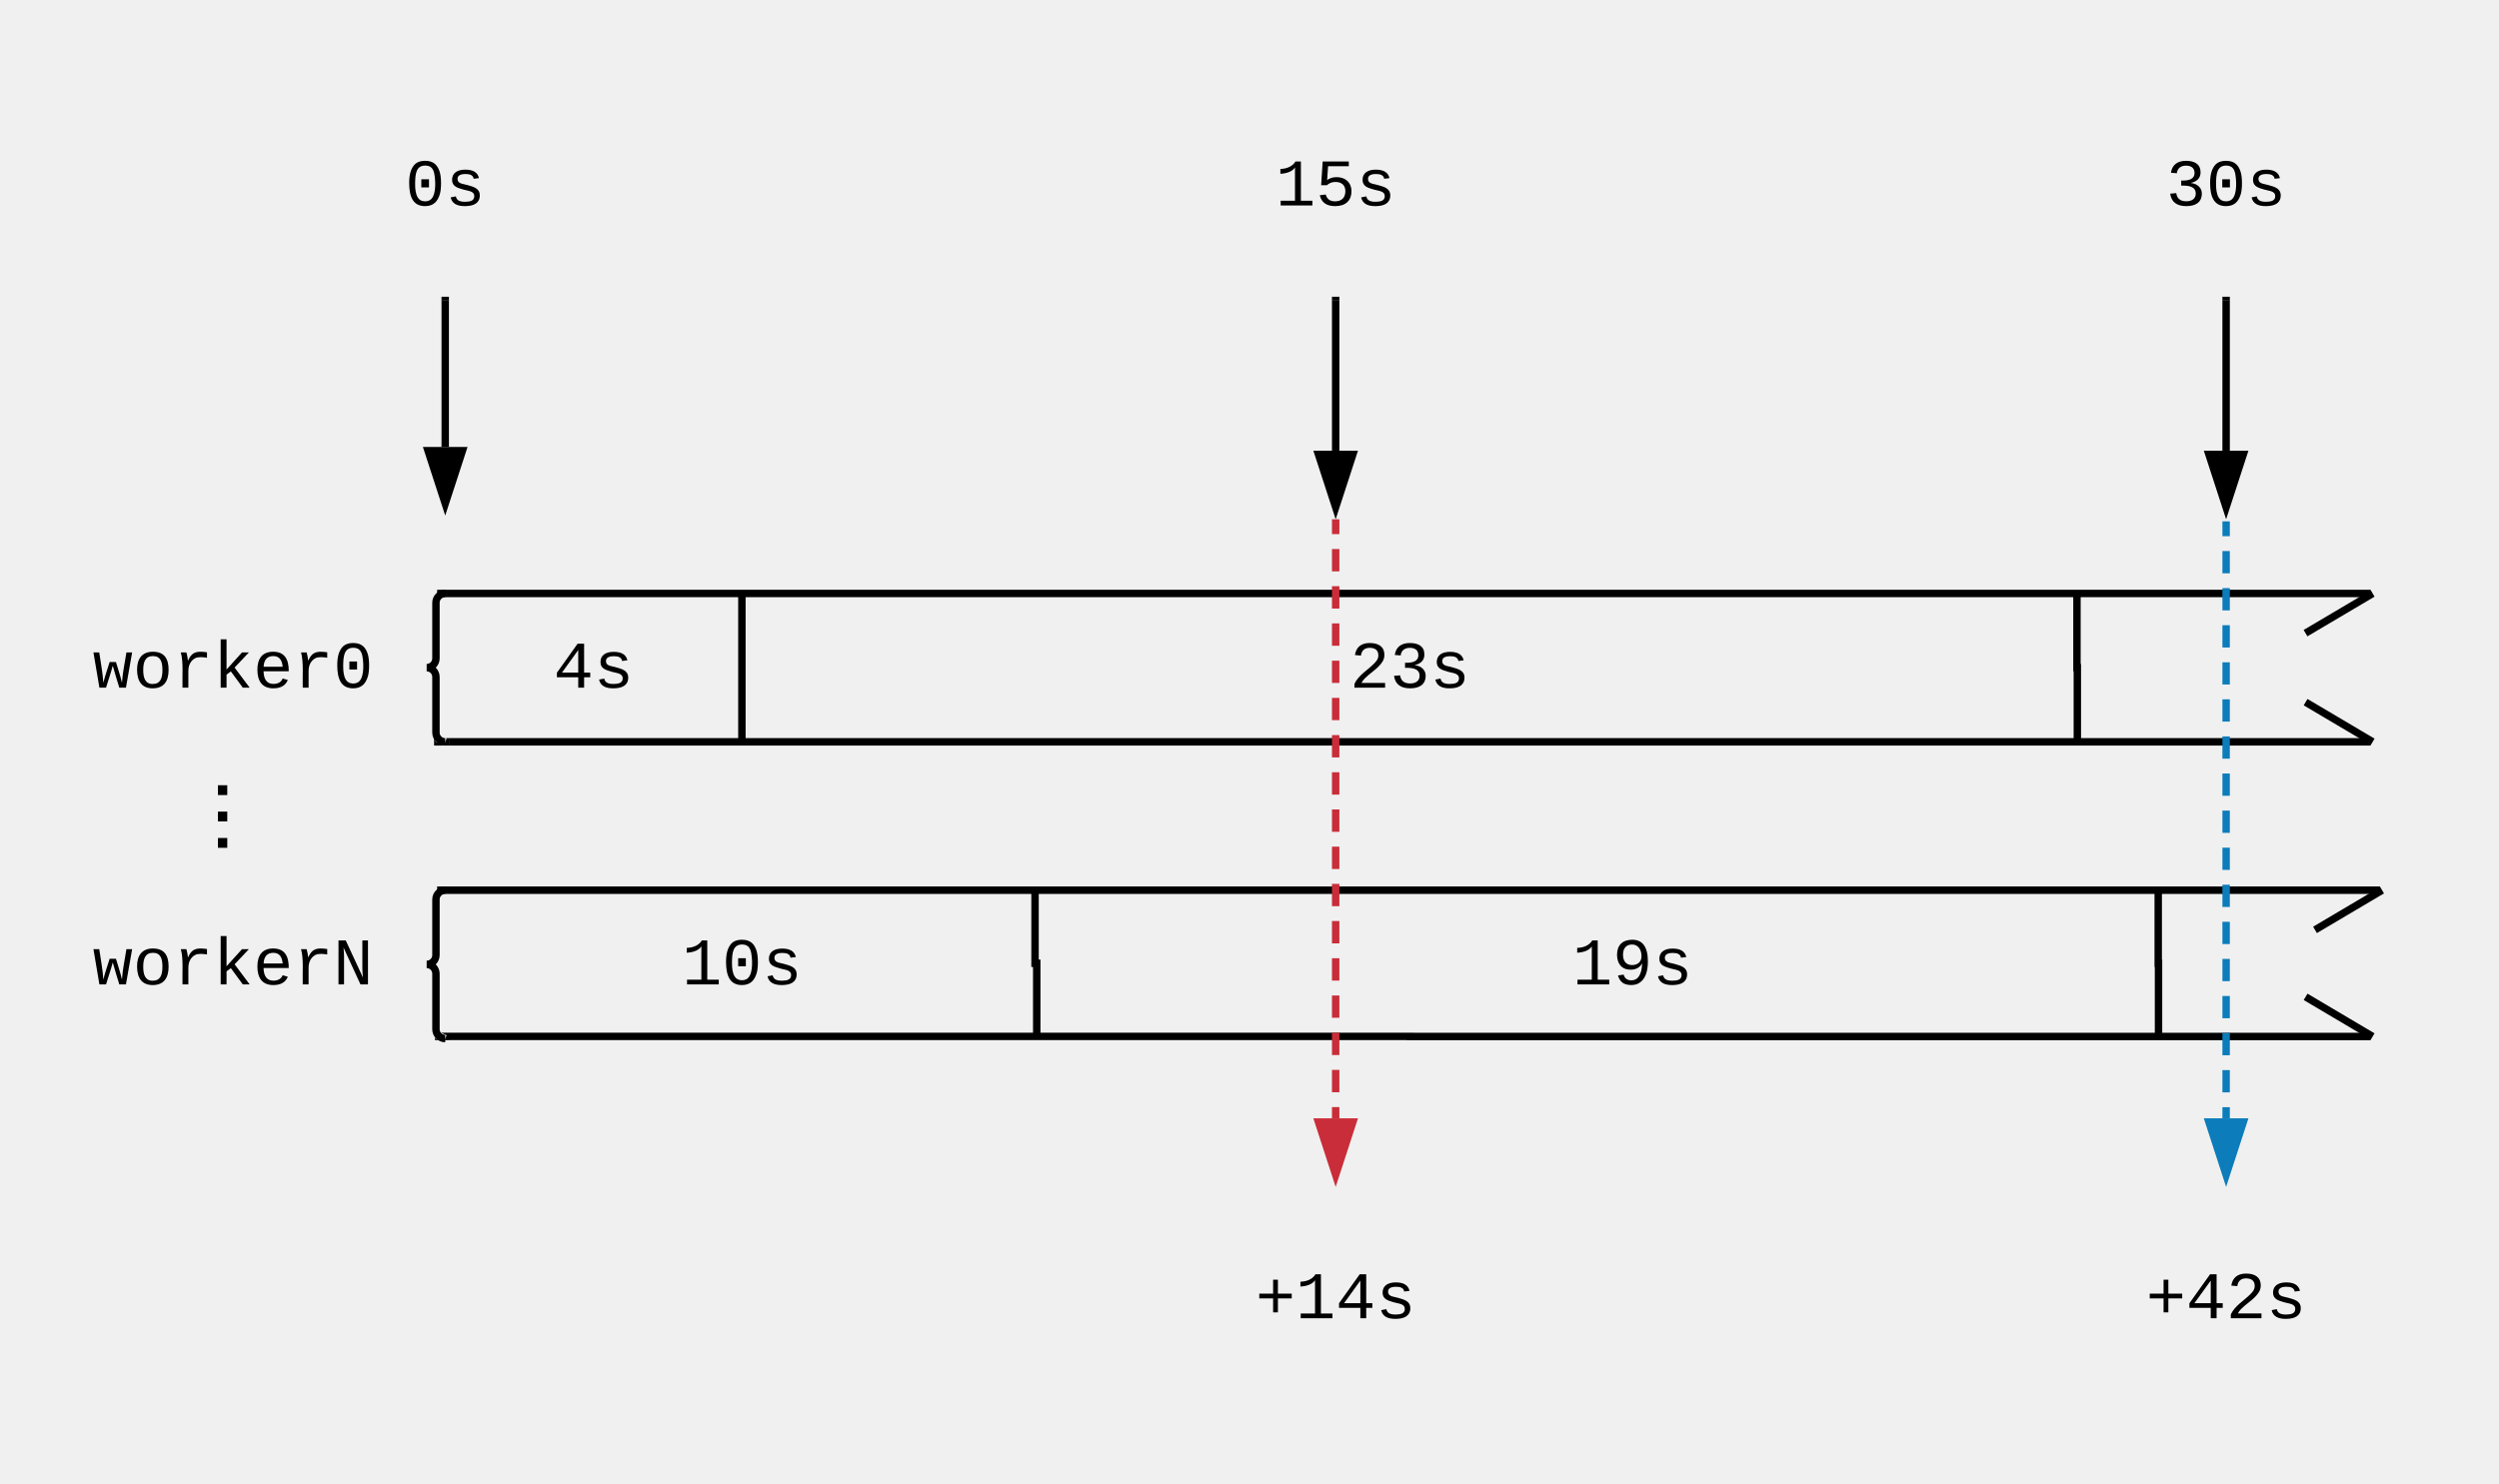
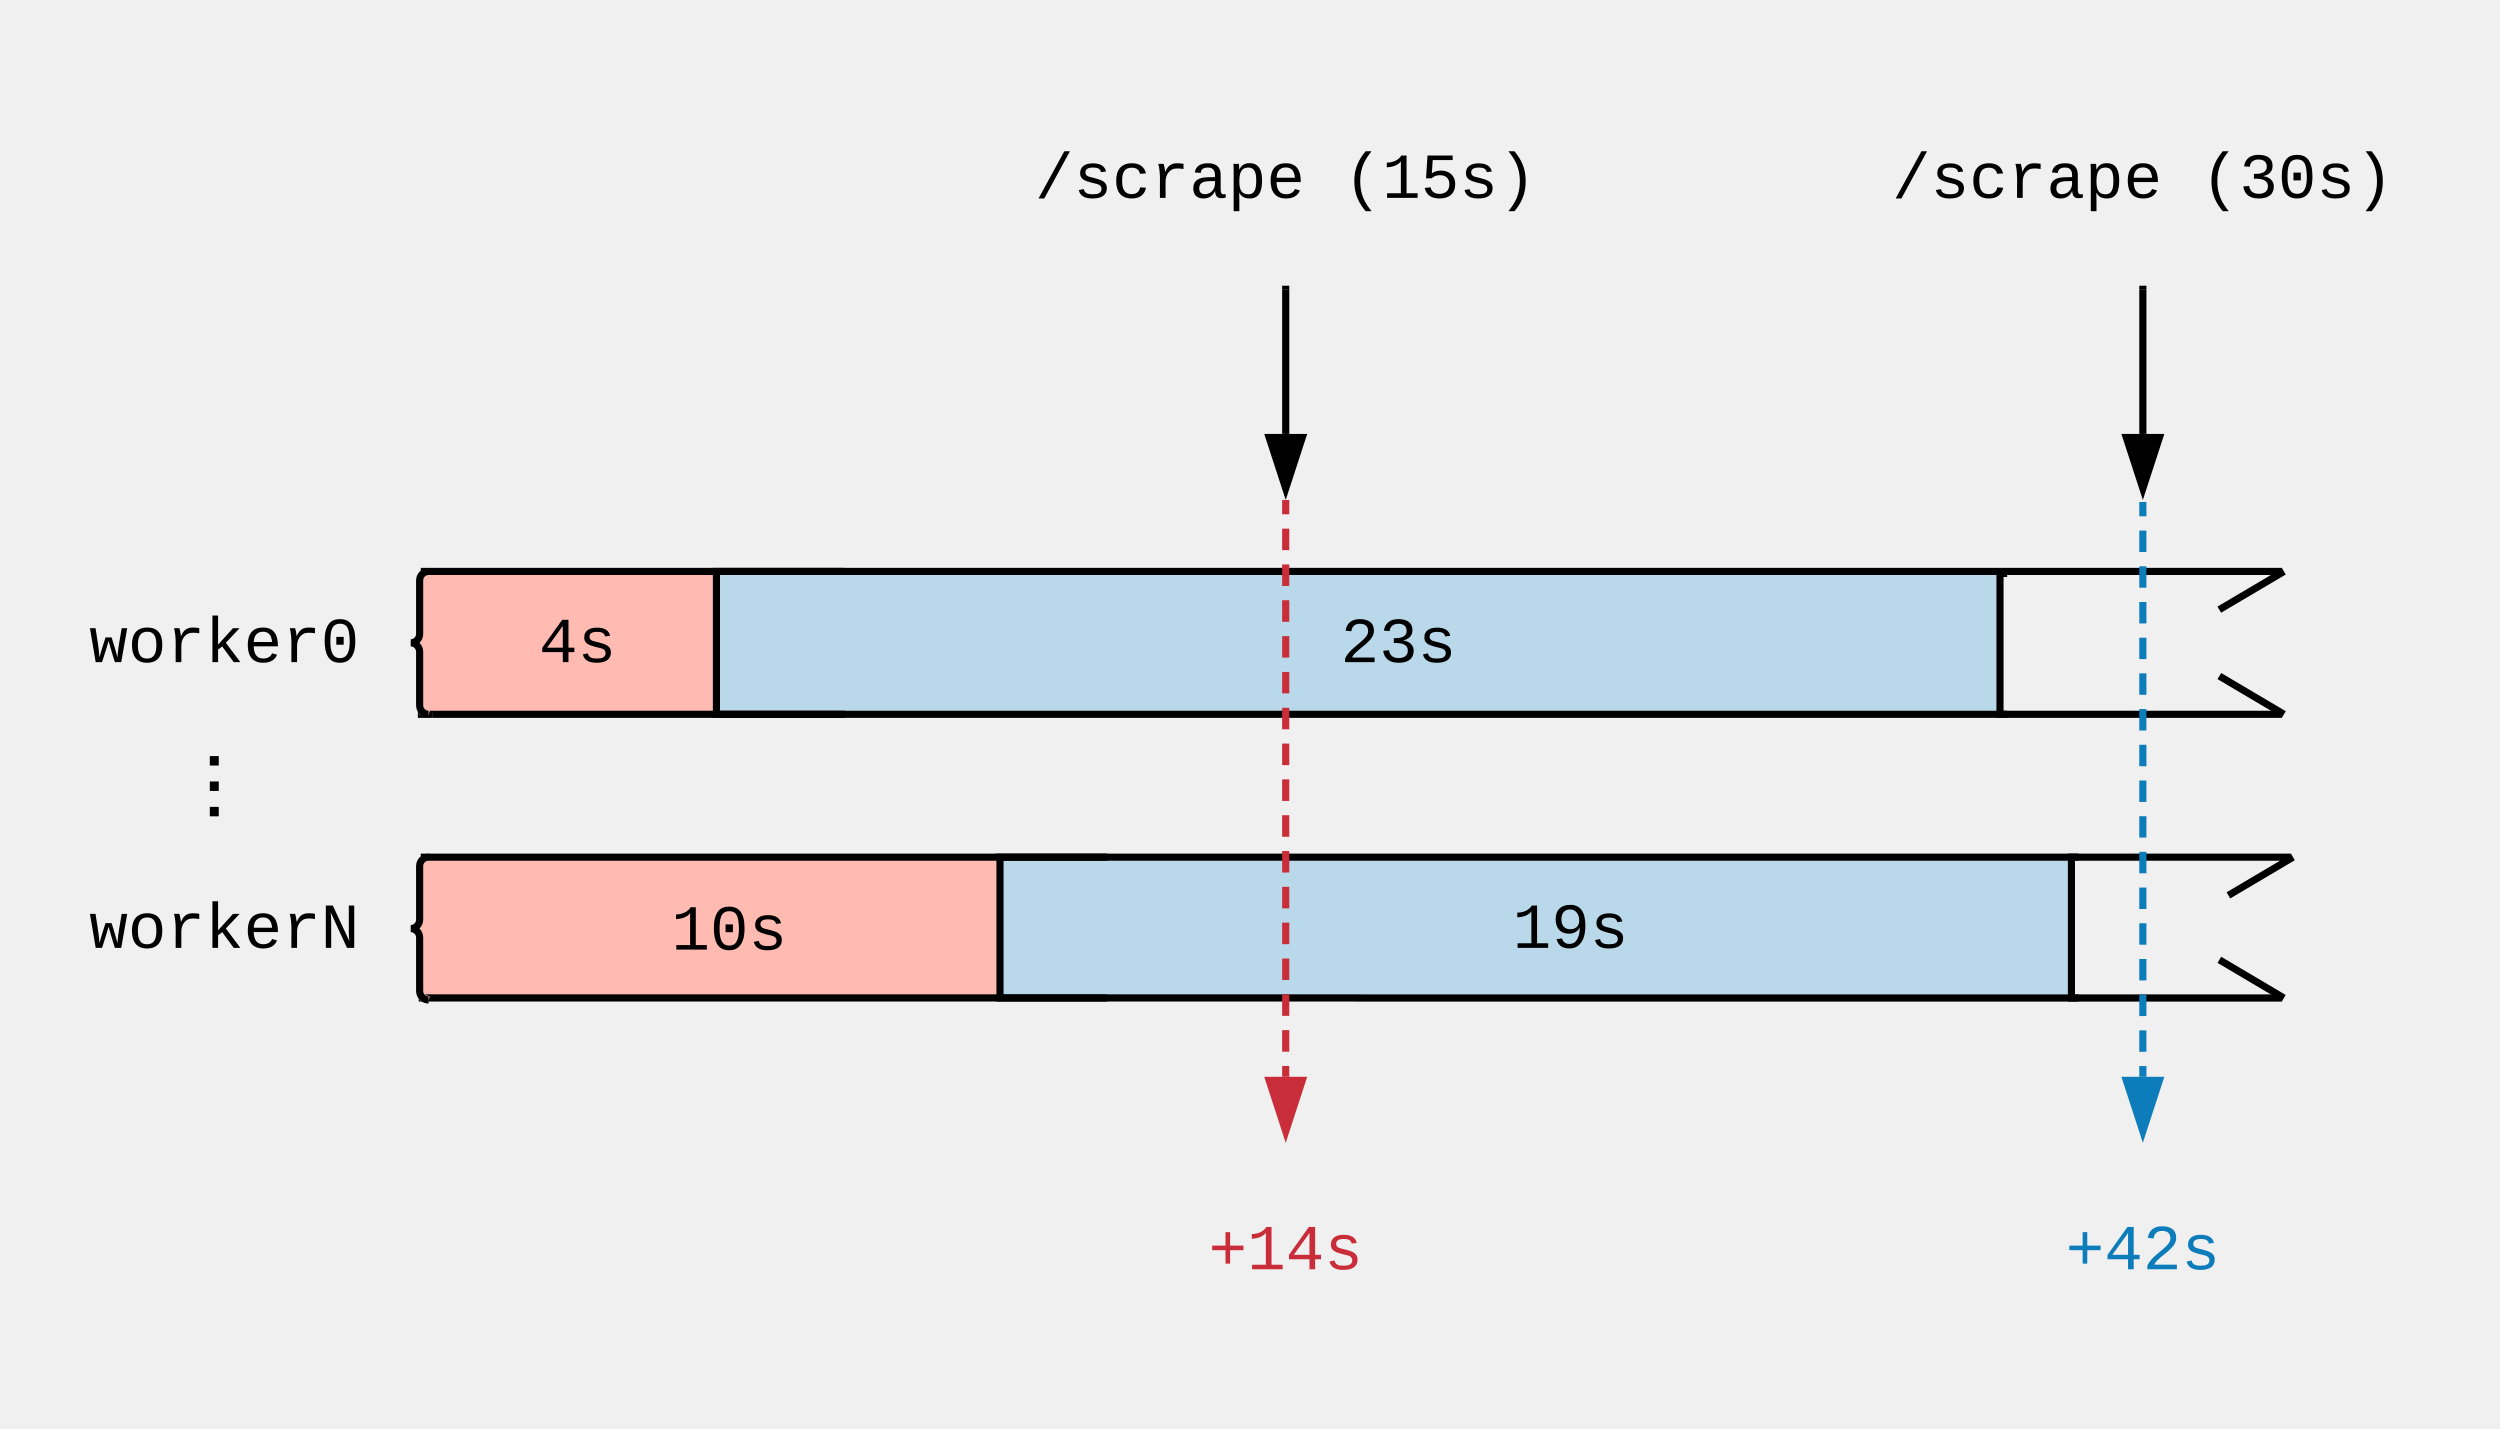
- <svg xmlns="http://www.w3.org/2000/svg" xmlns:ns1="lucid" xmlns:xlink="http://www.w3.org/1999/xlink" width="673.55" height="400">
+ <svg xmlns="http://www.w3.org/2000/svg" xmlns:ns1="lucid" xmlns:xlink="http://www.w3.org/1999/xlink" width="700" height="400">
  <g transform="translate(-40 0)" ns1:page-tab-id="0_0">
-     <path d="M160 81v39.5" stroke="#000" stroke-width="2" fill="none" />
-     <path d="M161 81.03h-2V80h2z" />
-     <path d="M160 135.76l-4.64-14.26h9.28z" stroke="#000" stroke-width="2" />
+     <path d="M157.54 160h83.07v40h-83.06z" fill="#ffbbb1" />
+     <path d="M165.85 160h-8.3v40h8.3" stroke="#000" stroke-opacity="0" stroke-width="2" fill="none" />
+     <use xlink:href="#a" transform="matrix(1,0,0,1,167.7332,165) translate(23.19824 20.39648)" />
+     <path d="M157.54 240H320v40H157.54z" fill="#ffbbb1" />
+     <path d="M173.8 240h-16.26v40h16.25" stroke="#000" stroke-opacity="0" stroke-width="2" fill="none" />
+     <use xlink:href="#b" transform="matrix(1,0,0,1,172.6953,245) translate(55.29736 20.89648)" />
+     <path d="M240.6 160H600v40H240.6z" fill="#3aa6dd" fill-opacity=".3" />
+     <path d="M276.54 160H240.6v40h35.94" stroke="#000" stroke-width="2" fill="none" />
+     <use xlink:href="#c" transform="matrix(1,0,0,1,268.0674,165) translate(147.2974 20.39648)" />
+     <path d="M320 240h300v39.44H320z" fill="#3aa6dd" fill-opacity=".3" />
+     <path d="M350 240h-30v39.44h30" stroke="#000" stroke-width="2" fill="none" />
+     <use xlink:href="#d" transform="matrix(1,0,0,1,343.75,245) translate(119.7974 20.39648)" />
    <path d="M400 81v40.5" stroke="#000" stroke-width="2" fill="none" />
    <path d="M401 81.03h-2V80h2z" />
    <path d="M400 136.76l-4.64-14.26h9.28z" stroke="#000" stroke-width="2" />
-     <path d="M120 20h80v60h-80z" stroke="#000" stroke-opacity="0" stroke-width="2" fill="#fff" fill-opacity="0" />
-     <use xlink:href="#a" transform="matrix(1,0,0,1,125,25) translate(24.19824 30.39648)" />
    <path d="M60 160h100v40H60z" fill="none" />
    <path d="M160 200c-1.38 0-2.5-1.12-2.5-2.5v-15c0-1.38-1.12-2.5-2.5-2.5 1.38 0 2.5-1.12 2.5-2.5v-15c0-1.38 1.12-2.5 2.5-2.5" stroke="#000" stroke-width="2" fill="none" />
-     <use xlink:href="#b" transform="matrix(1,0,0,1,65,165) translate(0 20.39648)" />
+     <use xlink:href="#e" transform="matrix(1,0,0,1,65,165) translate(0 20.39648)" />
    <path d="M60 240h100v40H60z" fill="none" />
    <path d="M160 280c-1.38 0-2.5-1.12-2.5-2.5v-15c0-1.38-1.12-2.5-2.5-2.5 1.38 0 2.5-1.12 2.5-2.5v-15c0-1.38 1.12-2.5 2.5-2.5" stroke="#000" stroke-width="2" fill="none" />
-     <use xlink:href="#c" transform="matrix(1,0,0,1,65,245) translate(0 20.39648)" />
+     <use xlink:href="#f" transform="matrix(1,0,0,1,65,245) translate(0 20.39648)" />
    <path d="M157.82 160h521.13" stroke="#000" stroke-width="2" fill="none" />
    <path />
    <path d="M661.4 170.7l18.1-10.7M157.82 240H681.5" stroke="#000" stroke-width="2" fill="none" />
    <path />
    <path d="M663.96 250.7l18.08-10.7M161 200h517.95" stroke="#000" stroke-width="2" fill="none" />
    <path d="M161.03 201H157v-2h.04l.43 1.03 2.15.9.76-1.85-.18-.08h.83z" />
    <path d="M661.42 189.3L679.5 200M161.24 279.42h258.88v.02h258.83" stroke="#000" stroke-width="2" fill="none" />
    <path d="M157.47 280.03l.93.4h-1.16v-.94zm3.8.4h-1.44l.55-1.35-1.38-.58-.04-.08h2.3z" />
    <path d="M661.42 268.75l18.07 10.7" stroke="#000" stroke-width="2" fill="none" />
-     <path d="M360 20h80v60h-80z" stroke="#000" stroke-opacity="0" stroke-width="2" fill="#fff" fill-opacity="0" />
-     <use xlink:href="#d" transform="matrix(1,0,0,1,365,25) translate(18.79736 30.39648)" />
+     <path d="M320 20h160v60H320z" stroke="#000" stroke-opacity="0" stroke-width="2" fill="#fff" fill-opacity="0" />
+     <use xlink:href="#g" transform="matrix(1,0,0,1,325,25) translate(4.788574 30.39648)" />
+     <use xlink:href="#h" transform="matrix(1,0,0,1,325,25) translate(91.20264 30.39648)" />
    <path d="M640 81v40.5" stroke="#000" stroke-width="2" fill="none" />
    <path d="M641 81.03h-2V80h2z" />
    <path d="M640 136.76l-4.64-14.26h9.28z" stroke="#000" stroke-width="2" />
-     <path d="M600 20h80v60h-80z" stroke="#000" stroke-opacity="0" stroke-width="2" fill="#fff" fill-opacity="0" />
-     <use xlink:href="#e" transform="matrix(1,0,0,1,605,25) translate(18.79736 30.39648)" />
-     <path d="M239.96 161v38M239.96 161.03V160M239.96 198.97V200M599.8 161v19h.1v19M599.8 161.03V160M599.9 198.97V200M318.97 241v18.7h.46v18.72M318.97 241.03V240M319.43 278.4v1.02M621.7 241v18.72h.08v18.72M621.7 241.03V240M621.78 278.4v1.04" stroke="#000" stroke-width="2" fill="none" />
-     <path d="M180 160h40v40h-40z" stroke="#000" stroke-opacity="0" stroke-width="2" fill="#fff" fill-opacity="0" />
-     <use xlink:href="#f" transform="matrix(1,0,0,1,185,165) translate(4.198242 20.39648)" />
-     <path d="M220 240h40v40h-40z" stroke="#000" stroke-opacity="0" stroke-width="2" fill="#fff" fill-opacity="0" />
-     <use xlink:href="#g" transform="matrix(1,0,0,1,225,245) translate(-1.202637 20.39648)" />
-     <path d="M400 160h40v40h-40z" stroke="#000" stroke-opacity="0" stroke-width="2" fill="#fff" fill-opacity="0" />
-     <use xlink:href="#h" transform="matrix(1,0,0,1,405,165) translate(-1.202637 20.39648)" />
-     <path d="M460 240h40v40h-40z" stroke="#000" stroke-opacity="0" stroke-width="2" fill="#fff" fill-opacity="0" />
-     <use xlink:href="#i" transform="matrix(1,0,0,1,465,245) translate(-1.202637 20.39648)" />
    <path d="M400 141v160.5" fill="none" />
    <path d="M400 141v3m0 4.02v6.02m0 4v6.03m0 4v6.03m0 4.02v6m0 4.03v6m0 4.03v6.02m0 4v6.03m0 4v6.03m0 4v6.03m0 4v6.02m0 4v6.03m0 4v6.03m0 4.02v6m0 4.03v6.02m0 4v6.03m0 4v3.02M400 141.03V140" stroke="#c92d39" stroke-width="2" fill="none" />
    <path d="M400 316.76l-4.64-14.26h9.28z" stroke="#c92d39" stroke-width="2" fill="#c92d39" />
    <path d="M640 141.56V301.5" fill="none" />
    <path d="M640 141.56v3m0 4v6m0 4v6m0 4v6m0 4v5.98m0 4v6m0 4v6m0 4v6m0 4v6m0 4v5.98m0 4v6m0 4v6m0 4v6m0 4v6m0 4v5.98m0 4v6m0 4v3M640 141.6v-1.04" stroke="#0c7cba" stroke-width="2" fill="none" />
    <path d="M640 316.76l-4.64-14.26h9.28z" stroke="#0c7cba" stroke-width="2" fill="#0c7cba" />
    <path d="M80 188.63h40v54.8H80z" stroke="#000" stroke-opacity="0" stroke-width="2" fill="#fff" fill-opacity="0" />
-     <use xlink:href="#j" transform="matrix(1,0,0,1,80,188.631) translate(14.6658 25.71875)" />
-     <use xlink:href="#j" transform="matrix(1,0,0,1,80,188.631) translate(14.6658 32.82986)" />
-     <use xlink:href="#k" transform="matrix(1,0,0,1,80,188.631) translate(14.6658 39.94097)" />
+     <use xlink:href="#i" transform="matrix(1,0,0,1,80,188.631) translate(14.6658 25.71875)" />
+     <use xlink:href="#i" transform="matrix(1,0,0,1,80,188.631) translate(14.6658 32.82986)" />
+     <use xlink:href="#j" transform="matrix(1,0,0,1,80,188.631) translate(14.6658 39.94097)" />
    <path d="M360 320h80v60h-80z" stroke="#000" stroke-opacity="0" stroke-width="2" fill="#fff" fill-opacity="0" />
-     <use xlink:href="#l" transform="matrix(1,0,0,1,365,325) translate(13.39648 30.39648)" />
+     <use xlink:href="#k" transform="matrix(1,0,0,1,365,325) translate(13.39648 30.39648)" />
    <path d="M600 320h80v60h-80z" stroke="#000" stroke-opacity="0" stroke-width="2" fill="#fff" fill-opacity="0" />
+     <use xlink:href="#l" transform="matrix(1,0,0,1,605,325) translate(13.39648 30.39648)" />
+     <path d="M620 240h20v39.44h-20z" fill-opacity="0" />
+     <path d="M622 240h-2v39.44h2" stroke="#000" stroke-width="2" fill="none" />
+     <path d="M600 160.56h20V200h-20z" fill-opacity="0" />
+     <path d="M602 160.56h-2V200h2" stroke="#000" stroke-width="2" fill="none" />
+     <path d="M560 20h160v60H560z" stroke="#000" stroke-opacity="0" stroke-width="2" fill="#fff" fill-opacity="0" />
    <g>
-       <use xlink:href="#m" transform="matrix(1,0,0,1,605,325) translate(13.39648 30.39648)" />
+       <use xlink:href="#g" transform="matrix(1,0,0,1,565,25) translate(4.788574 30.39648)" />
+       <use xlink:href="#m" transform="matrix(1,0,0,1,565,25) translate(91.20264 30.39648)" />
    </g>
    <defs>
-       <path d="M1065-1013c47 164 49 500-1 665C999-130 875 20 611 20c-377 0-484-300-487-695-2-245 41-425 141-551 77-98 191-144 352-144 261 0 386 140 448 357zM741-155c199-92 203-504 159-785-26-168-96-284-283-284-281 0-308 256-311 549-2 181 18 324 80 428 46 77 115 118 227 120 47 0 90-10 128-28zM496-555v-249h235v249H496" id="n" />
+       <path d="M937-319V0H757v-319H103v-140l635-890h199v888h188v142H937zm-180-835L257-461h500v-693" id="n" />
      <path d="M873-819c-18-114-119-146-250-146-163 0-245 50-245 151 0 151 170 148 294 185 182 54 388 94 388 320 0 240-189 325-439 329-245 4-410-69-454-268l159-31c24 133 136 168 295 165 144-2 270-31 270-171 0-164-195-160-331-202-167-52-350-87-350-299 0-218 173-315 413-313 220 2 373 77 412 260" id="o" />
      <g id="a">
        <use transform="matrix(0.008789062,0,0,0.008789062,0,0)" xlink:href="#n" />
        <use transform="matrix(0.008789062,0,0,0.008789062,10.80176,0)" xlink:href="#o" />
      </g>
-       <path d="M1018 0H814c-67-224-138-444-200-673C552-442 476-224 407 0H204L21-1082h178c43 310 105 601 126 933 54-225 128-425 193-638h193c63 212 134 415 185 638 22-336 90-622 136-933h176" id="p" />
-       <path d="M615-1102c343 0 484 203 482 560-1 347-147 562-488 562-336 0-475-219-479-562-4-349 156-560 485-560zm-8 989c240 0 301-180 301-429 0-245-55-427-290-427-236 0-299 181-299 427 0 243 61 429 288 429" id="q" />
-       <path d="M839-1102c70 0 148 7 206 17v167c-112-18-268-36-363 15-129 69-208 203-208 395V0H294c-10-367 32-789-52-1082h171c21 75 41 161 48 250h5c67-152 152-270 373-270" id="r" />
-       <path d="M914 0L548-499l-132 98V0H236v-1484h180v927l475-525h211L663-617 1125 0H914" id="s" />
-       <path d="M617-1102c355 0 481 238 477 599H322c5 222 84 388 301 388 144 0 244-59 284-166l158 45C1002-72 854 20 623 20c-342 0-490-220-490-568 0-346 151-554 484-554zm291 461c-18-192-90-328-289-328-194 0-287 128-295 328h584" id="t" />
+       <path d="M148-1120c216-7 379-89 463-229h166v1204h353V0H157v-145h439v-1021c-79 124-254 184-448 194v-148" id="p" />
+       <path d="M1065-1013c47 164 49 500-1 665C999-130 875 20 611 20c-377 0-484-300-487-695-2-245 41-425 141-551 77-98 191-144 352-144 261 0 386 140 448 357zM741-155c199-92 203-504 159-785-26-168-96-284-283-284-281 0-308 256-311 549-2 181 18 324 80 428 46 77 115 118 227 120 47 0 90-10 128-28zM496-555v-249h235v249H496" id="q" />
      <g id="b">
        <use transform="matrix(0.008789062,0,0,0.008789062,0,0)" xlink:href="#p" />
        <use transform="matrix(0.008789062,0,0,0.008789062,10.80176,0)" xlink:href="#q" />
-         <use transform="matrix(0.008789062,0,0,0.008789062,21.60352,0)" xlink:href="#r" />
-         <use transform="matrix(0.008789062,0,0,0.008789062,32.40527,0)" xlink:href="#s" />
-         <use transform="matrix(0.008789062,0,0,0.008789062,43.20703,0)" xlink:href="#t" />
-         <use transform="matrix(0.008789062,0,0,0.008789062,54.00879,0)" xlink:href="#r" />
-         <use transform="matrix(0.008789062,0,0,0.008789062,64.81055,0)" xlink:href="#n" />
-       </g>
-       <path d="M912-211c-10-84-18-177-18-274v-864h172V0H836L316-1130c7 79 16 167 16 254V0H162v-1349h222" id="u" />
-       <g id="c">
-         <use transform="matrix(0.008789062,0,0,0.008789062,0,0)" xlink:href="#p" />
-         <use transform="matrix(0.008789062,0,0,0.008789062,10.80176,0)" xlink:href="#q" />
-         <use transform="matrix(0.008789062,0,0,0.008789062,21.60352,0)" xlink:href="#r" />
-         <use transform="matrix(0.008789062,0,0,0.008789062,32.40527,0)" xlink:href="#s" />
-         <use transform="matrix(0.008789062,0,0,0.008789062,43.20703,0)" xlink:href="#t" />
-         <use transform="matrix(0.008789062,0,0,0.008789062,54.00879,0)" xlink:href="#r" />
-         <use transform="matrix(0.008789062,0,0,0.008789062,64.81055,0)" xlink:href="#u" />
-       </g>
-       <path d="M148-1120c216-7 379-89 463-229h166v1204h353V0H157v-145h439v-1021c-79 124-254 184-448 194v-148" id="v" />
-       <path d="M353-779c69-51 166-92 291-90 218 3 357 100 423 255 21 52 32 109 32 170 0 305-189 464-500 464-268 0-424-116-471-335l182-21c35 130 124 212 293 209 198-4 309-114 309-313 0-182-118-282-305-282-120 0-198 45-262 101H169l47-728h801v145H382" id="w" />
-       <g id="d">
-         <use transform="matrix(0.008789062,0,0,0.008789062,0,0)" xlink:href="#v" />
-         <use transform="matrix(0.008789062,0,0,0.008789062,10.80176,0)" xlink:href="#w" />
        <use transform="matrix(0.008789062,0,0,0.008789062,21.60352,0)" xlink:href="#o" />
      </g>
-       <path d="M1060-1016c0 191-128 285-295 323v4c154 18 262 91 313 209 14 35 21 72 21 110 0 277-194 390-478 390-292 0-457-129-493-382l186-17c24 161 121 250 307 250 172 1 298-80 291-247-8-208-220-239-446-233v-156c217 9 409-34 409-232 0-152-102-225-264-225-159 0-264 88-278 233l-181-14c33-239 196-367 461-367 264 0 447 102 447 354" id="x" />
-       <g id="e">
-         <use transform="matrix(0.008789062,0,0,0.008789062,0,0)" xlink:href="#x" />
-         <use transform="matrix(0.008789062,0,0,0.008789062,10.80176,0)" xlink:href="#n" />
+       <path d="M611-1370c266 0 451 106 451 368 0 147-77 243-154 327-132 144-316 255-451 395-42 44-75 87-96 134h723V0H144v-117c124-264 387-411 582-603 73-72 151-147 151-271 0-161-104-231-266-231-163 0-249 90-268 238l-184-17c35-233 185-369 452-369" id="r" />
+       <path d="M1060-1016c0 191-128 285-295 323v4c154 18 262 91 313 209 14 35 21 72 21 110 0 277-194 390-478 390-292 0-457-129-493-382l186-17c24 161 121 250 307 250 172 1 298-80 291-247-8-208-220-239-446-233v-156c217 9 409-34 409-232 0-152-102-225-264-225-159 0-264 88-278 233l-181-14c33-239 196-367 461-367 264 0 447 102 447 354" id="s" />
+       <g id="c">
+         <use transform="matrix(0.008789062,0,0,0.008789062,0,0)" xlink:href="#r" />
+         <use transform="matrix(0.008789062,0,0,0.008789062,10.80176,0)" xlink:href="#s" />
        <use transform="matrix(0.008789062,0,0,0.008789062,21.60352,0)" xlink:href="#o" />
      </g>
-       <path d="M937-319V0H757v-319H103v-140l635-890h199v888h188v142H937zm-180-835L257-461h500v-693" id="y" />
-       <g id="f">
-         <use transform="matrix(0.008789062,0,0,0.008789062,0,0)" xlink:href="#y" />
-         <use transform="matrix(0.008789062,0,0,0.008789062,10.80176,0)" xlink:href="#o" />
-       </g>
-       <g id="g">
-         <use transform="matrix(0.008789062,0,0,0.008789062,0,0)" xlink:href="#v" />
-         <use transform="matrix(0.008789062,0,0,0.008789062,10.80176,0)" xlink:href="#n" />
+       <path d="M141-911c0-296 172-459 469-459 157 0 276 55 356 166s121 278 121 501c-1 324-87 567-297 677-134 70-367 56-475-22-71-52-117-126-145-226l172-27c34 111 103 176 238 176 187 0 261-138 304-298 16-65 24-141 25-227-59 121-177 199-350 199-275 0-418-184-418-460zm461 318c168 0 289-96 289-269 0-158-59-275-163-332-36-20-77-30-124-30-187 0-280 125-280 313s90 318 278 318" id="t" />
+       <g id="d">
+         <use transform="matrix(0.008789062,0,0,0.008789062,0,0)" xlink:href="#p" />
+         <use transform="matrix(0.008789062,0,0,0.008789062,10.80176,0)" xlink:href="#t" />
        <use transform="matrix(0.008789062,0,0,0.008789062,21.60352,0)" xlink:href="#o" />
      </g>
-       <path d="M611-1370c266 0 451 106 451 368 0 147-77 243-154 327-132 144-316 255-451 395-42 44-75 87-96 134h723V0H144v-117c124-264 387-411 582-603 73-72 151-147 151-271 0-161-104-231-266-231-163 0-249 90-268 238l-184-17c35-233 185-369 452-369" id="z" />
+       <path d="M1018 0H814c-67-224-138-444-200-673C552-442 476-224 407 0H204L21-1082h178c43 310 105 601 126 933 54-225 128-425 193-638h193c63 212 134 415 185 638 22-336 90-622 136-933h176" id="u" />
+       <path d="M615-1102c343 0 484 203 482 560-1 347-147 562-488 562-336 0-475-219-479-562-4-349 156-560 485-560zm-8 989c240 0 301-180 301-429 0-245-55-427-290-427-236 0-299 181-299 427 0 243 61 429 288 429" id="v" />
+       <path d="M839-1102c70 0 148 7 206 17v167c-112-18-268-36-363 15-129 69-208 203-208 395V0H294c-10-367 32-789-52-1082h171c21 75 41 161 48 250h5c67-152 152-270 373-270" id="w" />
+       <path d="M914 0L548-499l-132 98V0H236v-1484h180v927l475-525h211L663-617 1125 0H914" id="x" />
+       <path d="M617-1102c355 0 481 238 477 599H322c5 222 84 388 301 388 144 0 244-59 284-166l158 45C1002-72 854 20 623 20c-342 0-490-220-490-568 0-346 151-554 484-554zm291 461c-18-192-90-328-289-328-194 0-287 128-295 328h584" id="y" />
+       <g id="e">
+         <use transform="matrix(0.008789062,0,0,0.008789062,0,0)" xlink:href="#u" />
+         <use transform="matrix(0.008789062,0,0,0.008789062,10.80176,0)" xlink:href="#v" />
+         <use transform="matrix(0.008789062,0,0,0.008789062,21.60352,0)" xlink:href="#w" />
+         <use transform="matrix(0.008789062,0,0,0.008789062,32.40527,0)" xlink:href="#x" />
+         <use transform="matrix(0.008789062,0,0,0.008789062,43.20703,0)" xlink:href="#y" />
+         <use transform="matrix(0.008789062,0,0,0.008789062,54.00879,0)" xlink:href="#w" />
+         <use transform="matrix(0.008789062,0,0,0.008789062,64.81055,0)" xlink:href="#q" />
+       </g>
+       <path d="M912-211c-10-84-18-177-18-274v-864h172V0H836L316-1130c7 79 16 167 16 254V0H162v-1349h222" id="z" />
+       <g id="f">
+         <use transform="matrix(0.008789062,0,0,0.008789062,0,0)" xlink:href="#u" />
+         <use transform="matrix(0.008789062,0,0,0.008789062,10.80176,0)" xlink:href="#v" />
+         <use transform="matrix(0.008789062,0,0,0.008789062,21.60352,0)" xlink:href="#w" />
+         <use transform="matrix(0.008789062,0,0,0.008789062,32.40527,0)" xlink:href="#x" />
+         <use transform="matrix(0.008789062,0,0,0.008789062,43.20703,0)" xlink:href="#y" />
+         <use transform="matrix(0.008789062,0,0,0.008789062,54.00879,0)" xlink:href="#w" />
+         <use transform="matrix(0.008789062,0,0,0.008789062,64.81055,0)" xlink:href="#z" />
+       </g>
+       <path d="M114 20l821-1504h178L296 20H114" id="A" />
+       <path d="M631 20c-350 0-501-215-501-562 0-355 162-560 502-560 250 0 399 118 446 323l-192 14c-23-124-109-196-262-196-242 0-305 171-305 415 1 245 61 427 304 427 151 0 248-77 267-215l190 12C1039-107 883 20 631 20" id="B" />
+       <path d="M1000-272c3 95 12 159 101 161 21 0 41-3 59-7V-6c-44 10-86 16-139 16-141 2-191-84-197-217h-6C748-76 648 20 446 20c-207 0-318-120-318-322 0-266 194-348 454-354l236-4c12-191-40-305-222-305-140 0-220 47-232 172l-188-17c33-204 181-292 423-292 255 0 401 118 401 364v466zm-683-27c0 109 63 184 175 182 166-3 259-96 306-217 24-65 20-120 20-200-232 7-501-28-501 235" id="C" />
+       <path d="M698-1104c312 3 392 244 392 558 0 315-82 566-392 566-169 0-277-65-331-184h-5c8 188 2 394 4 589H185V-858c0-76-1-156-6-224h175c6 52 9 120 10 178h4c58-122 150-202 330-200zm-49 991c225 0 255-203 255-433 0-225-32-419-253-419-236 0-285 192-285 441 0 237 53 411 283 411" id="D" />
+       <g id="g">
+         <use transform="matrix(0.008789062,0,0,0.008789062,0,0)" xlink:href="#A" />
+         <use transform="matrix(0.008789062,0,0,0.008789062,10.80176,0)" xlink:href="#o" />
+         <use transform="matrix(0.008789062,0,0,0.008789062,21.60352,0)" xlink:href="#B" />
+         <use transform="matrix(0.008789062,0,0,0.008789062,32.40527,0)" xlink:href="#w" />
+         <use transform="matrix(0.008789062,0,0,0.008789062,43.20703,0)" xlink:href="#C" />
+         <use transform="matrix(0.008789062,0,0,0.008789062,54.00879,0)" xlink:href="#D" />
+         <use transform="matrix(0.008789062,0,0,0.008789062,64.81055,0)" xlink:href="#y" />
+       </g>
+       <path d="M891-1484c-201 251-362 514-362 954 0 441 161 704 362 955H701C500 176 342-90 342-532c0-440 159-704 359-952h190" id="E" />
+       <path d="M353-779c69-51 166-92 291-90 218 3 357 100 423 255 21 52 32 109 32 170 0 305-189 464-500 464-268 0-424-116-471-335l182-21c35 130 124 212 293 209 198-4 309-114 309-313 0-182-118-282-305-282-120 0-198 45-262 101H169l47-728h801v145H382" id="F" />
+       <path d="M528-1484c201 248 357 511 357 952 0 442-156 709-357 957H336C537 174 700-89 700-530c0-440-163-703-364-954h192" id="G" />
      <g id="h">
-         <use transform="matrix(0.008789062,0,0,0.008789062,0,0)" xlink:href="#z" />
-         <use transform="matrix(0.008789062,0,0,0.008789062,10.80176,0)" xlink:href="#x" />
-         <use transform="matrix(0.008789062,0,0,0.008789062,21.60352,0)" xlink:href="#o" />
+         <use transform="matrix(0.008789062,0,0,0.008789062,0,0)" xlink:href="#E" />
+         <use transform="matrix(0.008789062,0,0,0.008789062,10.80176,0)" xlink:href="#p" />
+         <use transform="matrix(0.008789062,0,0,0.008789062,21.60352,0)" xlink:href="#F" />
+         <use transform="matrix(0.008789062,0,0,0.008789062,32.40527,0)" xlink:href="#o" />
+         <use transform="matrix(0.008789062,0,0,0.008789062,43.20703,0)" xlink:href="#G" />
      </g>
-       <path d="M141-911c0-296 172-459 469-459 157 0 276 55 356 166s121 278 121 501c-1 324-87 567-297 677-134 70-367 56-475-22-71-52-117-126-145-226l172-27c34 111 103 176 238 176 187 0 261-138 304-298 16-65 24-141 25-227-59 121-177 199-350 199-275 0-418-184-418-460zm461 318c168 0 289-96 289-269 0-158-59-275-163-332-36-20-77-30-124-30-187 0-280 125-280 313s90 318 278 318" id="A" />
-       <g id="i">
-         <use transform="matrix(0.008789062,0,0,0.008789062,0,0)" xlink:href="#v" />
-         <use transform="matrix(0.008789062,0,0,0.008789062,10.80176,0)" xlink:href="#A" />
-         <use transform="matrix(0.008789062,0,0,0.008789062,21.60352,0)" xlink:href="#o" />
+       <path d="M470 0v-305h289V0H470" id="H" />
+       <use transform="matrix(0.008680556,0,0,0.008680556,0,0)" xlink:href="#H" id="i" />
+       <use transform="matrix(0.008680556,0,0,0.008680556,0,0)" xlink:href="#H" id="j" />
+       <path fill="#c92d39" d="M687-608v428H540v-428H116v-146h424v-428h147v428h424v146H687" id="I" />
+       <path fill="#c92d39" d="M148-1120c216-7 379-89 463-229h166v1204h353V0H157v-145h439v-1021c-79 124-254 184-448 194v-148" id="J" />
+       <path fill="#c92d39" d="M937-319V0H757v-319H103v-140l635-890h199v888h188v142H937zm-180-835L257-461h500v-693" id="K" />
+       <path fill="#c92d39" d="M873-819c-18-114-119-146-250-146-163 0-245 50-245 151 0 151 170 148 294 185 182 54 388 94 388 320 0 240-189 325-439 329-245 4-410-69-454-268l159-31c24 133 136 168 295 165 144-2 270-31 270-171 0-164-195-160-331-202-167-52-350-87-350-299 0-218 173-315 413-313 220 2 373 77 412 260" id="L" />
+       <g id="k">
+         <use transform="matrix(0.008789062,0,0,0.008789062,0,0)" xlink:href="#I" />
+         <use transform="matrix(0.008789062,0,0,0.008789062,10.80176,0)" xlink:href="#J" />
+         <use transform="matrix(0.008789062,0,0,0.008789062,21.60352,0)" xlink:href="#K" />
+         <use transform="matrix(0.008789062,0,0,0.008789062,32.40527,0)" xlink:href="#L" />
      </g>
-       <path d="M470 0v-305h289V0H470" id="B" />
-       <use transform="matrix(0.008680556,0,0,0.008680556,0,0)" xlink:href="#B" id="j" />
-       <use transform="matrix(0.008680556,0,0,0.008680556,0,0)" xlink:href="#B" id="k" />
-       <path d="M687-608v428H540v-428H116v-146h424v-428h147v428h424v146H687" id="C" />
+       <path fill="#0c7cba" d="M687-608v428H540v-428H116v-146h424v-428h147v428h424v146H687" id="M" />
+       <path fill="#0c7cba" d="M937-319V0H757v-319H103v-140l635-890h199v888h188v142H937zm-180-835L257-461h500v-693" id="N" />
+       <path fill="#0c7cba" d="M611-1370c266 0 451 106 451 368 0 147-77 243-154 327-132 144-316 255-451 395-42 44-75 87-96 134h723V0H144v-117c124-264 387-411 582-603 73-72 151-147 151-271 0-161-104-231-266-231-163 0-249 90-268 238l-184-17c35-233 185-369 452-369" id="O" />
+       <path fill="#0c7cba" d="M873-819c-18-114-119-146-250-146-163 0-245 50-245 151 0 151 170 148 294 185 182 54 388 94 388 320 0 240-189 325-439 329-245 4-410-69-454-268l159-31c24 133 136 168 295 165 144-2 270-31 270-171 0-164-195-160-331-202-167-52-350-87-350-299 0-218 173-315 413-313 220 2 373 77 412 260" id="P" />
      <g id="l">
-         <use transform="matrix(0.008789062,0,0,0.008789062,0,0)" xlink:href="#C" />
-         <use transform="matrix(0.008789062,0,0,0.008789062,10.80176,0)" xlink:href="#v" />
-         <use transform="matrix(0.008789062,0,0,0.008789062,21.60352,0)" xlink:href="#y" />
-         <use transform="matrix(0.008789062,0,0,0.008789062,32.40527,0)" xlink:href="#o" />
+         <use transform="matrix(0.008789062,0,0,0.008789062,0,0)" xlink:href="#M" />
+         <use transform="matrix(0.008789062,0,0,0.008789062,10.80176,0)" xlink:href="#N" />
+         <use transform="matrix(0.008789062,0,0,0.008789062,21.60352,0)" xlink:href="#O" />
+         <use transform="matrix(0.008789062,0,0,0.008789062,32.40527,0)" xlink:href="#P" />
      </g>
      <g id="m">
-         <use transform="matrix(0.008789062,0,0,0.008789062,0,0)" xlink:href="#C" />
-         <use transform="matrix(0.008789062,0,0,0.008789062,10.80176,0)" xlink:href="#y" />
-         <use transform="matrix(0.008789062,0,0,0.008789062,21.60352,0)" xlink:href="#z" />
+         <use transform="matrix(0.008789062,0,0,0.008789062,0,0)" xlink:href="#E" />
+         <use transform="matrix(0.008789062,0,0,0.008789062,10.80176,0)" xlink:href="#s" />
+         <use transform="matrix(0.008789062,0,0,0.008789062,21.60352,0)" xlink:href="#q" />
        <use transform="matrix(0.008789062,0,0,0.008789062,32.40527,0)" xlink:href="#o" />
+         <use transform="matrix(0.008789062,0,0,0.008789062,43.20703,0)" xlink:href="#G" />
      </g>
    </defs>
  </g>
</svg>
